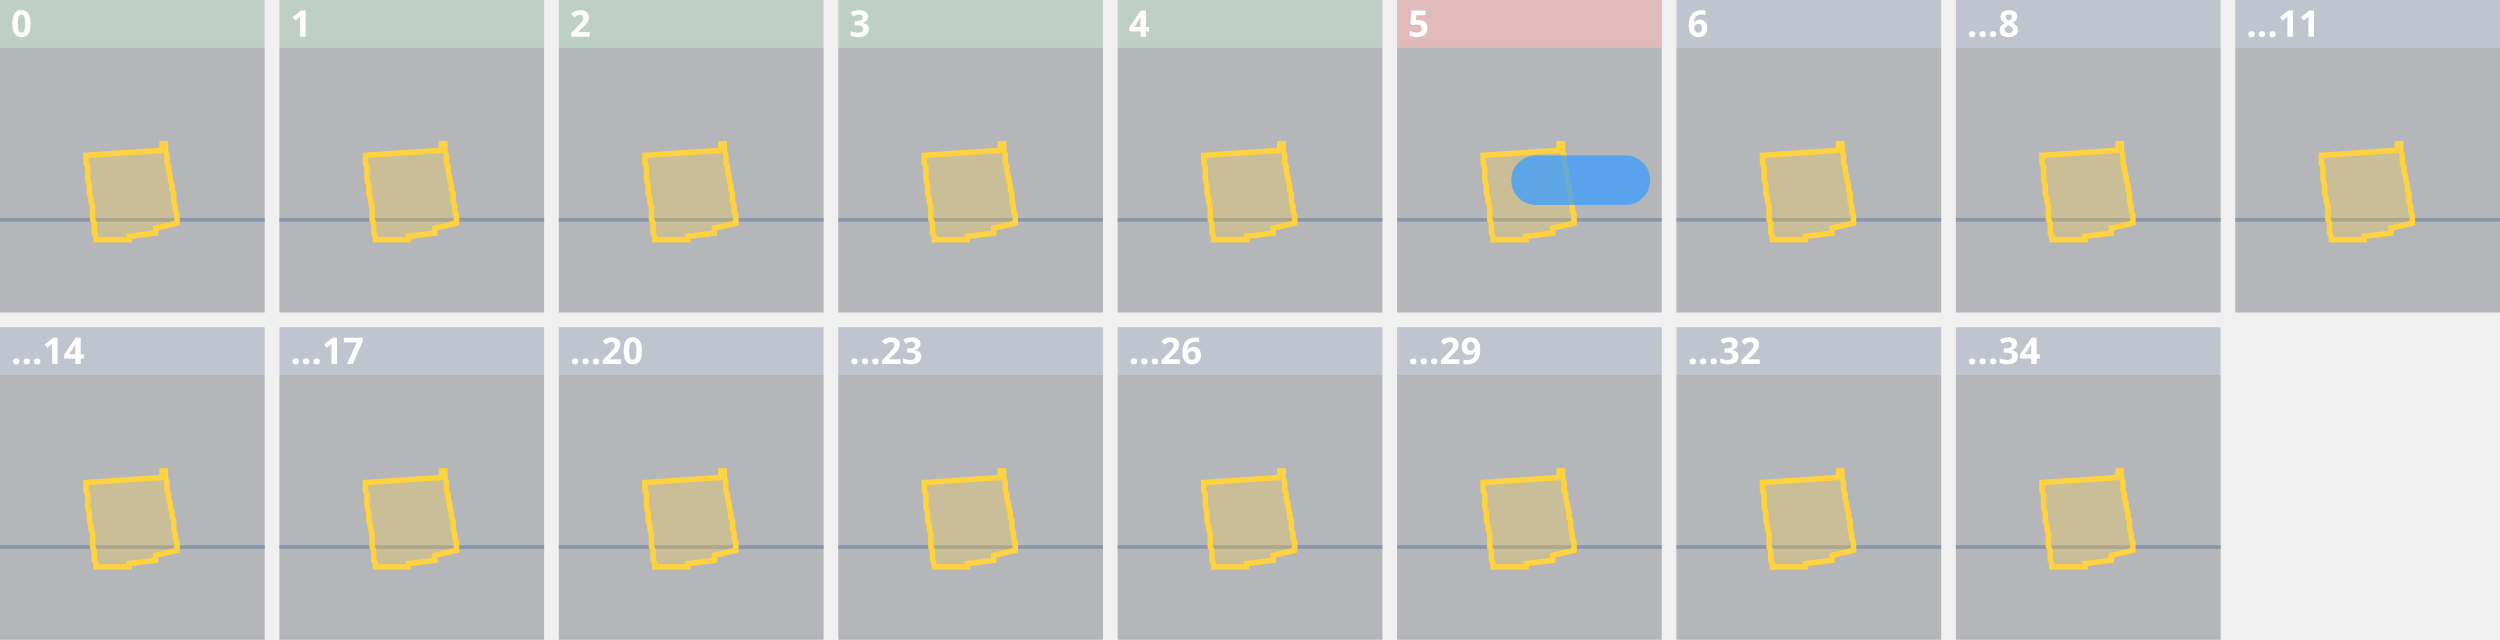
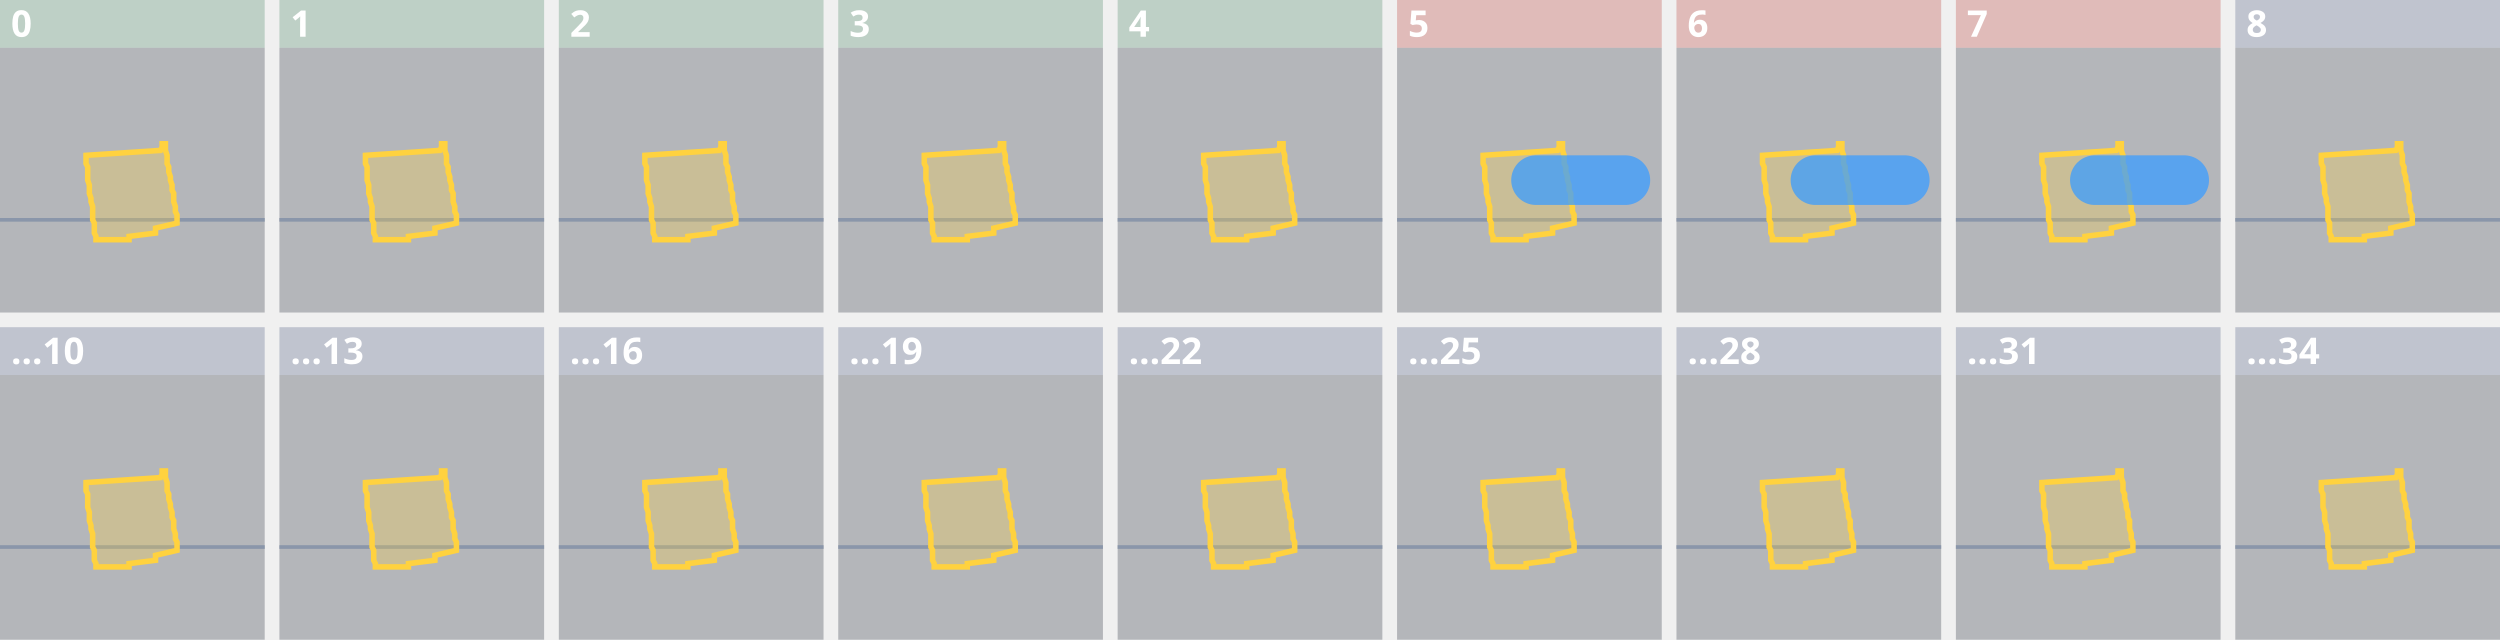
<svg xmlns="http://www.w3.org/2000/svg" viewBox="0 0 680 174" width="680" height="174">
  <style>text{font:bold 10px sans-serif;fill:#ffffff}.k{fill:#1b2230}.g{stroke:#8a96aa;stroke-width:2.22}use{stroke-width:3.33;fill-opacity:.28}.u{stroke:#ffd23f;fill:#ffd23f}.v{stroke:#4ade80;fill:#4ade80;fill-opacity:.6}.a{stroke:#e879f9;fill:#e879f9}.o{stroke:#22d3ee;fill:#22d3ee;fill-opacity:.5}.H{color:#ff4d3d;fill:#ff4d3d;opacity:.7}.G{color:#3b9cff;fill:#3b9cff;opacity:.75}.S{color:#ffa630;fill:#ffa630;opacity:.75}.T{color:#ffa630;fill:none;stroke:#ffa630;stroke-width:4.44;stroke-dasharray:8.9}.P{color:#c49bff;fill:none;stroke:#c49bff;stroke-width:2.22;stroke-dasharray:6.7}</style>
  <defs>
    <path id="b0" d="M20 -22L18 -22L18 -20L17 -18L-28 -15L-28 -13L-28 -10L-27 -8L-27 -5L-27 -2L-27 0L-26 3L-26 6L-26 8L-25 11L-25 13L-24 16L-24 19L-24 21L-24 24L-23 26L-23 29L-23 32L-22 34L-22 36L-2 36L-2 34L14 32L14 29L27 26L27 24L27 21L26 19L26 16L25 13L25 11L25 8L24 6L24 3L23 0L23 -2L22 -5L22 -8L21 -10L21 -13L21 -15L20 -18L20 -20Z" />
    <rect id="K" x="-80" y="-80" width="160" height="160" class="k" />
    <rect id="Ls" width="72" height="13" fill="#3f7d5a" />
    <rect id="La" width="72" height="13" fill="#b8332b" />
    <rect id="Le" width="72" height="13" fill="#46557a" />
  </defs>
  <use href="#Ls" x="0" y="0" />
  <text x="3" y="10">0</text>
  <svg x="0" y="13" width="72" height="72" viewBox="-80 -80 160 160">
    <use href="#K" />
    <line x1="-80" y1="24" x2="80" y2="24" class="g" />
    <use href="#b0" class="u" />
  </svg>
  <use href="#Ls" x="76" y="0" />
  <text x="79" y="10">1</text>
  <svg x="76" y="13" width="72" height="72" viewBox="-80 -80 160 160">
    <use href="#K" />
    <line x1="-80" y1="24" x2="80" y2="24" class="g" />
    <use href="#b0" class="u" />
  </svg>
  <use href="#Ls" x="152" y="0" />
  <text x="155" y="10">2</text>
  <svg x="152" y="13" width="72" height="72" viewBox="-80 -80 160 160">
    <use href="#K" />
    <line x1="-80" y1="24" x2="80" y2="24" class="g" />
    <use href="#b0" class="u" />
  </svg>
  <use href="#Ls" x="228" y="0" />
  <text x="231" y="10">3</text>
  <svg x="228" y="13" width="72" height="72" viewBox="-80 -80 160 160">
    <use href="#K" />
    <line x1="-80" y1="24" x2="80" y2="24" class="g" />
    <use href="#b0" class="u" />
  </svg>
  <use href="#Ls" x="304" y="0" />
  <text x="307" y="10">4</text>
  <svg x="304" y="13" width="72" height="72" viewBox="-80 -80 160 160">
    <use href="#K" />
    <line x1="-80" y1="24" x2="80" y2="24" class="g" />
    <use href="#b0" class="u" />
  </svg>
  <use href="#La" x="380" y="0" />
  <text x="383" y="10">5</text>
  <svg x="380" y="13" width="72" height="72" viewBox="-80 -80 160 160">
    <use href="#K" />
    <line x1="-80" y1="24" x2="80" y2="24" class="g" />
    <use href="#b0" class="u" />
    <g class="G">
      <line x1="4" y1="0" x2="58" y2="0" stroke="currentColor" stroke-width="30" stroke-linecap="round" />
    </g>
  </svg>
-   <use href="#Le" x="456" y="0" />
+   <use href="#La" x="456" y="0" />
  <text x="459" y="10">6</text>
  <svg x="456" y="13" width="72" height="72" viewBox="-80 -80 160 160">
    <use href="#K" />
    <line x1="-80" y1="24" x2="80" y2="24" class="g" />
    <use href="#b0" class="u" />
+     <g class="G">
+       <line x1="4" y1="0" x2="58" y2="0" stroke="currentColor" stroke-width="30" stroke-linecap="round" />
+     </g>
  </svg>
-   <use href="#Le" x="532" y="0" />
-   <text x="535" y="10">…8</text>
+   <use href="#La" x="532" y="0" />
+   <text x="535" y="10">7</text>
  <svg x="532" y="13" width="72" height="72" viewBox="-80 -80 160 160">
    <use href="#K" />
    <line x1="-80" y1="24" x2="80" y2="24" class="g" />
    <use href="#b0" class="u" />
+     <g class="G">
+       <line x1="4" y1="0" x2="58" y2="0" stroke="currentColor" stroke-width="30" stroke-linecap="round" />
+     </g>
  </svg>
  <use href="#Le" x="608" y="0" />
-   <text x="611" y="10">…11</text>
+   <text x="611" y="10">8</text>
  <svg x="608" y="13" width="72" height="72" viewBox="-80 -80 160 160">
    <use href="#K" />
    <line x1="-80" y1="24" x2="80" y2="24" class="g" />
    <use href="#b0" class="u" />
  </svg>
  <use href="#Le" x="0" y="89" />
-   <text x="3" y="99">…14</text>
+   <text x="3" y="99">…10</text>
  <svg x="0" y="102" width="72" height="72" viewBox="-80 -80 160 160">
    <use href="#K" />
    <line x1="-80" y1="24" x2="80" y2="24" class="g" />
    <use href="#b0" class="u" />
  </svg>
  <use href="#Le" x="76" y="89" />
-   <text x="79" y="99">…17</text>
+   <text x="79" y="99">…13</text>
  <svg x="76" y="102" width="72" height="72" viewBox="-80 -80 160 160">
    <use href="#K" />
    <line x1="-80" y1="24" x2="80" y2="24" class="g" />
    <use href="#b0" class="u" />
  </svg>
  <use href="#Le" x="152" y="89" />
-   <text x="155" y="99">…20</text>
+   <text x="155" y="99">…16</text>
  <svg x="152" y="102" width="72" height="72" viewBox="-80 -80 160 160">
    <use href="#K" />
    <line x1="-80" y1="24" x2="80" y2="24" class="g" />
    <use href="#b0" class="u" />
  </svg>
  <use href="#Le" x="228" y="89" />
-   <text x="231" y="99">…23</text>
+   <text x="231" y="99">…19</text>
  <svg x="228" y="102" width="72" height="72" viewBox="-80 -80 160 160">
    <use href="#K" />
    <line x1="-80" y1="24" x2="80" y2="24" class="g" />
    <use href="#b0" class="u" />
  </svg>
  <use href="#Le" x="304" y="89" />
-   <text x="307" y="99">…26</text>
+   <text x="307" y="99">…22</text>
  <svg x="304" y="102" width="72" height="72" viewBox="-80 -80 160 160">
    <use href="#K" />
    <line x1="-80" y1="24" x2="80" y2="24" class="g" />
    <use href="#b0" class="u" />
  </svg>
  <use href="#Le" x="380" y="89" />
-   <text x="383" y="99">…29</text>
+   <text x="383" y="99">…25</text>
  <svg x="380" y="102" width="72" height="72" viewBox="-80 -80 160 160">
    <use href="#K" />
    <line x1="-80" y1="24" x2="80" y2="24" class="g" />
    <use href="#b0" class="u" />
  </svg>
  <use href="#Le" x="456" y="89" />
-   <text x="459" y="99">…32</text>
+   <text x="459" y="99">…28</text>
  <svg x="456" y="102" width="72" height="72" viewBox="-80 -80 160 160">
    <use href="#K" />
    <line x1="-80" y1="24" x2="80" y2="24" class="g" />
    <use href="#b0" class="u" />
  </svg>
  <use href="#Le" x="532" y="89" />
-   <text x="535" y="99">…34</text>
+   <text x="535" y="99">…31</text>
  <svg x="532" y="102" width="72" height="72" viewBox="-80 -80 160 160">
    <use href="#K" />
    <line x1="-80" y1="24" x2="80" y2="24" class="g" />
    <use href="#b0" class="u" />
  </svg>
+   <use href="#Le" x="608" y="89" />
+   <text x="611" y="99">…34</text>
+   <svg x="608" y="102" width="72" height="72" viewBox="-80 -80 160 160">
+     <use href="#K" />
+     <line x1="-80" y1="24" x2="80" y2="24" class="g" />
+     <use href="#b0" class="u" />
+   </svg>
</svg>
